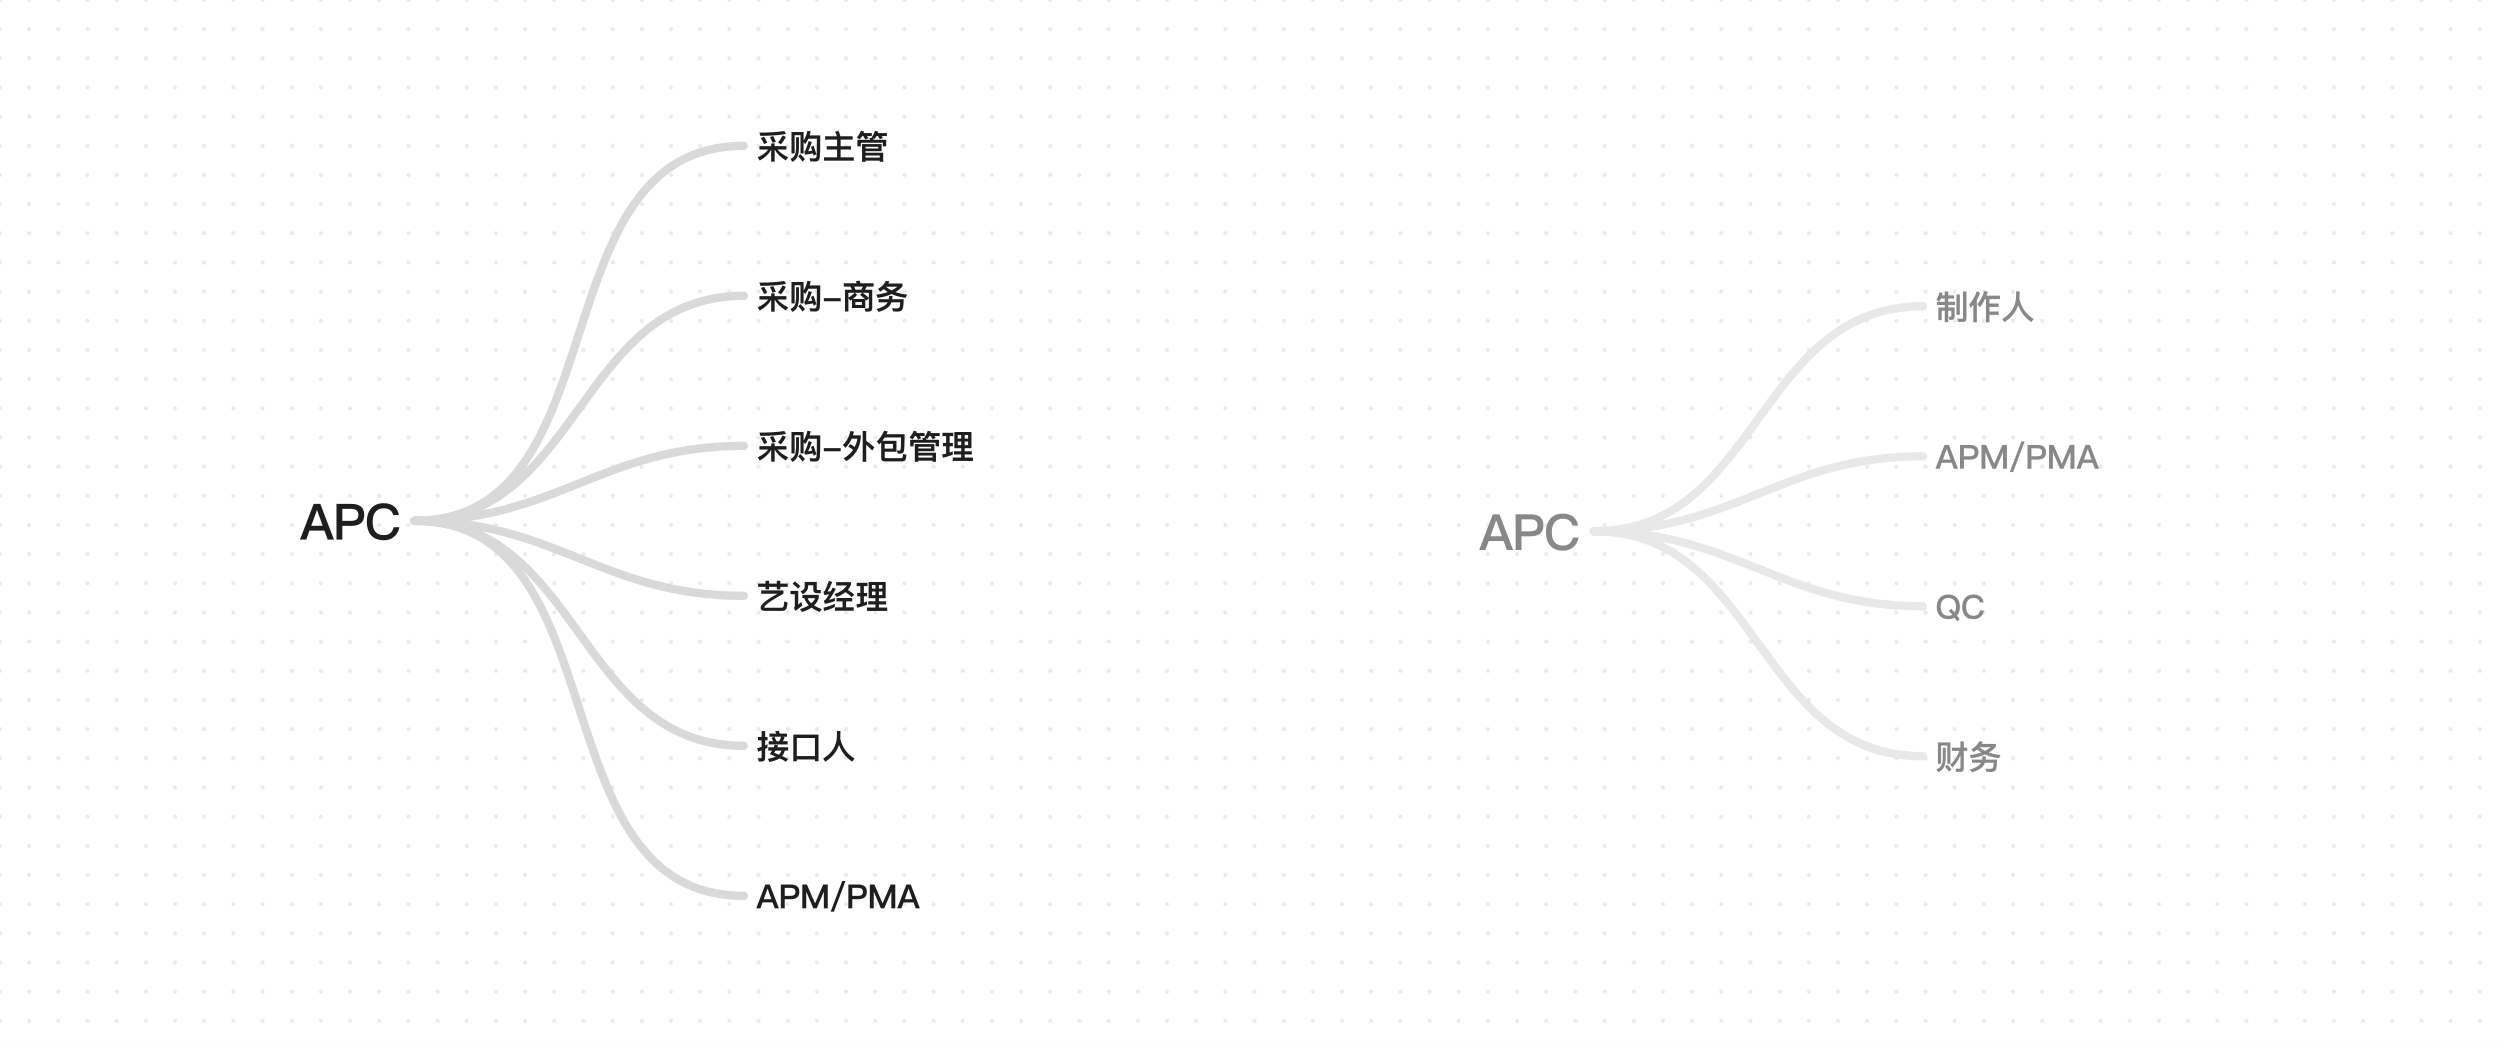
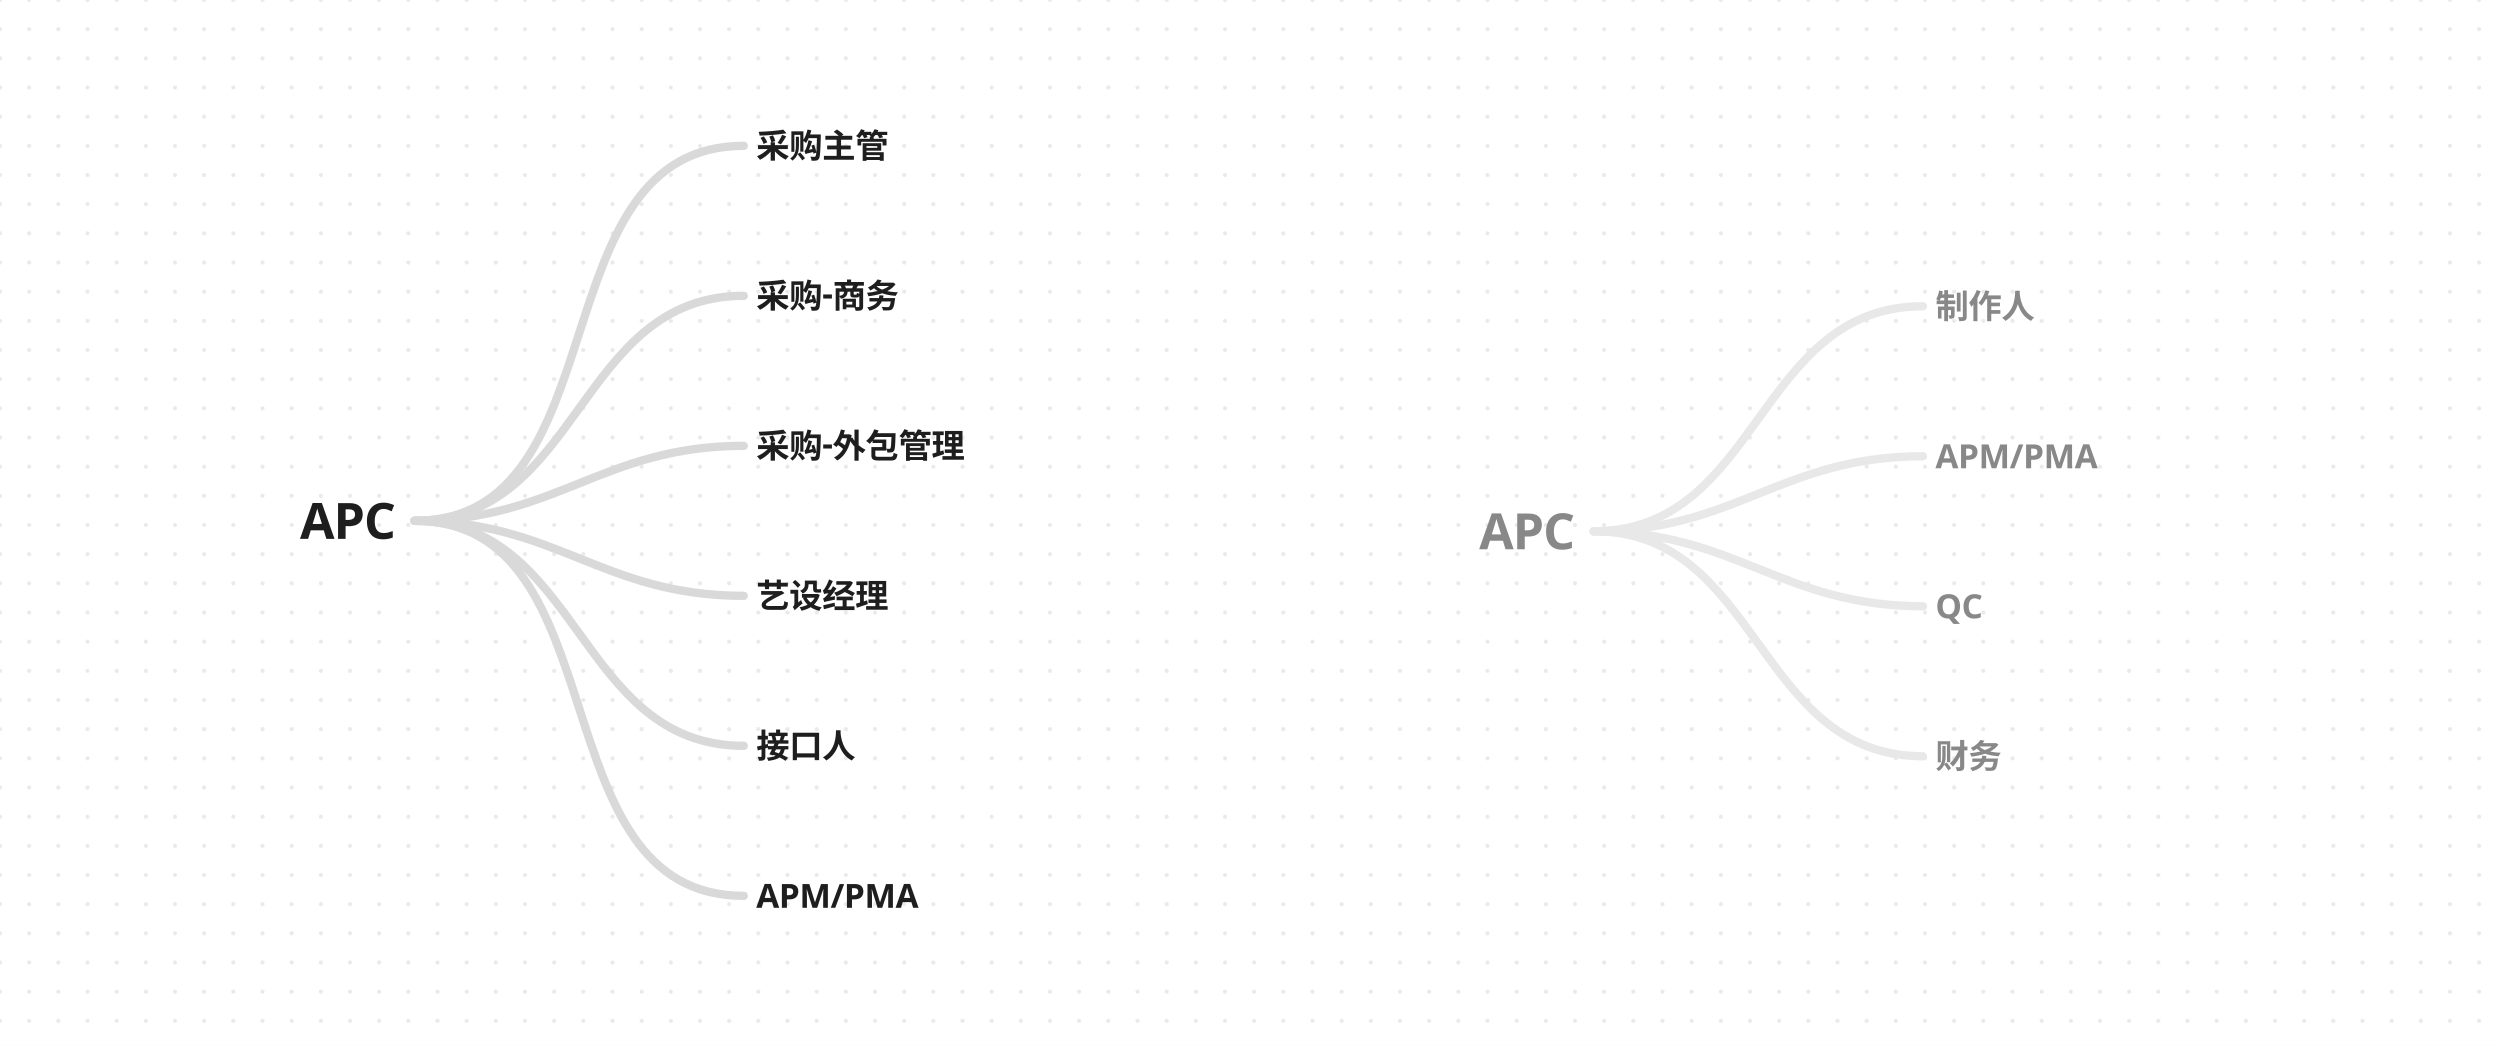
<svg xmlns="http://www.w3.org/2000/svg" width="1200" height="502" viewBox="0 0 1200 502" fill="none">
  <rect width="1200" height="502" fill="white" />
  <rect width="1200" height="502" fill="url(#pattern0_3689_48022)" fill-opacity="0.9" />
-   <path d="M150.552 241.864H153.744L160.296 259H157.296L155.736 254.704H148.56L147 259H144L150.552 241.864ZM149.4 252.4H154.896L152.208 244.888H152.112L149.4 252.4ZM161.513 241.864H168.617C172.745 241.864 174.833 243.616 174.833 247.12C174.833 250.648 172.745 252.424 168.569 252.424H164.321V259H161.513V241.864ZM164.321 244.264V250.024H168.401C169.649 250.024 170.561 249.784 171.137 249.352C171.713 248.896 172.001 248.152 172.001 247.12C172.001 246.088 171.689 245.368 171.113 244.936C170.537 244.48 169.625 244.264 168.401 244.264H164.321ZM184.224 241.528C186.24 241.528 187.92 242.056 189.216 243.112C190.464 244.12 191.208 245.512 191.472 247.24H188.736C188.448 246.112 187.92 245.296 187.128 244.768C186.36 244.24 185.376 244 184.176 244C182.376 244 181.032 244.6 180.12 245.848C179.28 246.952 178.872 248.488 178.872 250.456C178.872 252.472 179.28 254.032 180.096 255.112C180.984 256.264 182.376 256.864 184.248 256.864C185.472 256.864 186.48 256.552 187.248 255.976C188.064 255.328 188.64 254.344 188.976 253.048H191.712C191.328 255.064 190.44 256.624 189.024 257.752C187.704 258.808 186.12 259.336 184.272 259.336C181.416 259.336 179.28 258.424 177.888 256.648C176.664 255.112 176.064 253.048 176.064 250.456C176.064 247.912 176.688 245.824 177.96 244.24C179.4 242.416 181.488 241.528 184.224 241.528Z" fill="#1E1E1E" />
-   <path d="M375.688 64.992L377.208 65.728C376.52 67.104 375.704 68.288 374.776 69.28L373.432 68.336C374.296 67.408 375.048 66.288 375.688 64.992ZM371.128 65.28C371.608 66.112 372.024 67.04 372.408 68.096L370.792 68.512C370.472 67.568 370.072 66.672 369.576 65.808L371.128 65.28ZM366.776 65.68C367.352 66.544 367.864 67.472 368.296 68.464L366.76 69.152C366.28 68.032 365.752 67.056 365.176 66.208L366.776 65.68ZM376.472 62.88L377.288 64.272C374.2 64.896 370.104 65.216 365.016 65.216L364.488 63.664C369.192 63.664 373.192 63.392 376.472 62.88ZM364.536 70.128H370.168V68.832H371.832V70.128H377.48V71.76H373.208C374.296 73.152 376.008 74.4 378.344 75.504L377.144 77.024C374.68 75.456 372.904 73.728 371.832 71.808V77.6H370.168V71.888C369 73.968 367.16 75.696 364.664 77.072L363.704 75.504C365.976 74.496 367.672 73.248 368.792 71.76H364.536V70.128ZM385.72 63.36V67.44C386.584 66.144 387.192 64.608 387.528 62.816L389.144 63.024C389.016 63.712 388.84 64.368 388.648 64.992H393.736C393.736 70.688 393.656 74.208 393.512 75.552C393.352 76.864 392.616 77.536 391.304 77.536C390.856 77.536 390.088 77.504 388.968 77.456L388.568 75.968C389.528 76.016 390.36 76.048 391.064 76.048C391.576 76.048 391.864 75.648 391.96 74.88C392.04 74.096 392.088 71.344 392.104 66.608H388.024C387.576 67.552 387.048 68.4 386.44 69.152L385.72 68.208V73.616H384.248V64.896H381.416V73.616H379.912V63.36H385.72ZM390.52 69.936C390.984 71.184 391.432 72.544 391.88 74.032L390.52 74.72C390.424 74.336 390.328 73.984 390.232 73.632C389.048 73.888 387.752 74.08 386.344 74.224L386.072 72.768C386.552 72.608 387.24 70.928 388.152 67.696L389.672 68.224C389.096 69.936 388.504 71.408 387.896 72.64C388.568 72.56 389.208 72.448 389.848 72.304C389.656 71.68 389.448 71.088 389.256 70.544L390.52 69.936ZM382.12 65.84H383.496V71.088C383.448 72.88 383.176 74.32 382.68 75.392C382.2 76.4 381.416 77.168 380.328 77.712L379.448 76.32C380.472 75.792 381.176 75.136 381.528 74.368C381.88 73.52 382.072 72.432 382.12 71.088V65.84ZM384.2 73.984C385.064 74.8 385.784 75.6 386.392 76.384L385.192 77.584C384.712 76.784 384.024 75.936 383.128 75.024L384.2 73.984ZM401.8 67.024H396.04V65.392H401.752C401.496 64.64 401.192 63.92 400.872 63.232L402.504 62.784C402.888 63.744 403.176 64.608 403.384 65.392H409.272V67.024H403.496V70.176H408.488V71.76H403.496V75.504H409.816V77.136H395.496V75.504H401.8V71.76H396.824V70.176H401.8V67.024ZM423.176 69.136V72.576H415.464V73.328H423.928V77.68H422.28V77.136H415.464V77.664H413.784V69.136H423.176ZM415.464 75.664H422.28V74.64H415.464V75.664ZM415.464 71.264H421.56V70.464H415.464V71.264ZM425.384 67.104V70.24H423.752V68.512H413.192V70.24H411.56V67.104H417.688C417.56 66.816 417.432 66.56 417.304 66.32L418.712 66.08L418.392 65.872C419.128 64.912 419.656 63.888 419.976 62.8L421.56 63.152C421.48 63.392 421.4 63.632 421.32 63.856H425.72V65.312H423.192C423.416 65.632 423.608 65.952 423.768 66.24L422.296 66.8C422.04 66.288 421.752 65.792 421.416 65.312H420.696C420.424 65.824 420.12 66.304 419.8 66.752L419.064 66.288C419.16 66.544 419.272 66.816 419.368 67.104H425.384ZM413.816 65.312C413.48 65.888 413.112 66.416 412.696 66.896L411.24 65.968C412.168 64.976 412.808 63.904 413.176 62.784L414.792 63.136C414.696 63.376 414.616 63.616 414.52 63.856H418.456V65.312H416.184C416.44 65.68 416.664 66.032 416.84 66.368L415.32 66.96C415.064 66.384 414.76 65.84 414.408 65.312H413.816Z" fill="#1E1E1E" />
+   <text fill="#1E1E1E" xml:space="preserve" style="white-space: pre" font-family="PingFang SC" font-size="24" font-weight="600" letter-spacing="-0.019em">
+     <tspan x="144" y="258.64">APC</tspan>
+   </text>
+   <text fill="#1E1E1E" xml:space="preserve" style="white-space: pre" font-family="PingFang SC" font-size="16" font-weight="600" letter-spacing="-0.011em">
+     <tspan x="363" y="75.76">采购主管</tspan>
+   </text>
  <path d="M199 250C298.638 250 257.362 70 357 70" stroke="#D9D9D9" stroke-width="4" stroke-linecap="round" stroke-linejoin="bevel" />
-   <path d="M375.688 208.992L377.208 209.728C376.52 211.104 375.704 212.288 374.776 213.28L373.432 212.336C374.296 211.408 375.048 210.288 375.688 208.992ZM371.128 209.28C371.608 210.112 372.024 211.04 372.408 212.096L370.792 212.512C370.472 211.568 370.072 210.672 369.576 209.808L371.128 209.28ZM366.776 209.68C367.352 210.544 367.864 211.472 368.296 212.464L366.76 213.152C366.28 212.032 365.752 211.056 365.176 210.208L366.776 209.68ZM376.472 206.88L377.288 208.272C374.2 208.896 370.104 209.216 365.016 209.216L364.488 207.664C369.192 207.664 373.192 207.392 376.472 206.88ZM364.536 214.128H370.168V212.832H371.832V214.128H377.48V215.76H373.208C374.296 217.152 376.008 218.4 378.344 219.504L377.144 221.024C374.68 219.456 372.904 217.728 371.832 215.808V221.6H370.168V215.888C369 217.968 367.16 219.696 364.664 221.072L363.704 219.504C365.976 218.496 367.672 217.248 368.792 215.76H364.536V214.128ZM385.72 207.36V211.44C386.584 210.144 387.192 208.608 387.528 206.816L389.144 207.024C389.016 207.712 388.84 208.368 388.648 208.992H393.736C393.736 214.688 393.656 218.208 393.512 219.552C393.352 220.864 392.616 221.536 391.304 221.536C390.856 221.536 390.088 221.504 388.968 221.456L388.568 219.968C389.528 220.016 390.36 220.048 391.064 220.048C391.576 220.048 391.864 219.648 391.96 218.88C392.04 218.096 392.088 215.344 392.104 210.608H388.024C387.576 211.552 387.048 212.4 386.44 213.152L385.72 212.208V217.616H384.248V208.896H381.416V217.616H379.912V207.36H385.72ZM390.52 213.936C390.984 215.184 391.432 216.544 391.88 218.032L390.52 218.72C390.424 218.336 390.328 217.984 390.232 217.632C389.048 217.888 387.752 218.08 386.344 218.224L386.072 216.768C386.552 216.608 387.24 214.928 388.152 211.696L389.672 212.224C389.096 213.936 388.504 215.408 387.896 216.64C388.568 216.56 389.208 216.448 389.848 216.304C389.656 215.68 389.448 215.088 389.256 214.544L390.52 213.936ZM382.12 209.84H383.496V215.088C383.448 216.88 383.176 218.32 382.68 219.392C382.2 220.4 381.416 221.168 380.328 221.712L379.448 220.32C380.472 219.792 381.176 219.136 381.528 218.368C381.88 217.52 382.072 216.432 382.12 215.088V209.84ZM384.2 217.984C385.064 218.8 385.784 219.6 386.392 220.384L385.192 221.584C384.712 220.784 384.024 219.936 383.128 219.024L384.2 217.984ZM395.448 215.104H403.528V216.608H395.448V215.104ZM414.08 206.88H415.776V211.6C417.056 212.512 418.368 213.552 419.696 214.704L418.656 216.272C417.536 215.104 416.576 214.176 415.776 213.472V221.664H414.08V206.88ZM408.08 213.152C408.864 213.552 409.6 214.032 410.272 214.576C410.88 213.36 411.296 212.016 411.536 210.56H408.816C408.048 212.336 407.04 213.808 405.76 214.976L404.608 213.536C406.384 211.888 407.584 209.664 408.208 206.864L409.888 207.152C409.744 207.776 409.584 208.368 409.408 208.944H413.168V210.432C412.624 215.264 410.288 218.912 406.16 221.376L405.008 219.952C406.896 218.88 408.4 217.536 409.504 215.904C408.736 215.296 407.968 214.816 407.2 214.448L408.08 213.152ZM430.304 211.584V216.832H424.656V219.296C424.656 219.696 424.88 219.904 425.36 219.904H432.624C432.944 219.872 433.152 219.744 433.264 219.504C433.344 219.328 433.44 218.768 433.536 217.84L435.12 218.368C435.008 219.328 434.88 220 434.736 220.4C434.512 221.072 434 221.424 433.168 221.456H424.656C423.536 221.456 422.976 220.96 422.976 219.968V212.32C422.656 212.672 422.352 213.008 422.032 213.328L420.848 211.92C422.224 210.704 423.408 208.96 424.432 206.72L426.128 207.104C425.936 207.552 425.728 207.984 425.536 208.4H434.208C434.208 212.656 434.112 215.28 433.952 216.272C433.792 217.264 433.12 217.776 431.936 217.776C431.744 217.776 431.392 217.744 430.912 217.696L430.512 216.208C430.96 216.256 431.344 216.288 431.664 216.288C432.048 216.288 432.272 216.032 432.336 215.52C432.432 214.976 432.48 213.136 432.512 209.984H424.656C424.304 210.56 423.952 211.088 423.584 211.584H430.304ZM424.656 215.328H428.624V213.088H424.656V215.328ZM448.512 213.136V216.576H440.8V217.328H449.264V221.68H447.616V221.136H440.8V221.664H439.12V213.136H448.512ZM440.8 219.664H447.616V218.64H440.8V219.664ZM440.8 215.264H446.896V214.464H440.8V215.264ZM450.72 211.104V214.24H449.088V212.512H438.528V214.24H436.896V211.104H443.024C442.896 210.816 442.768 210.56 442.64 210.32L444.048 210.08L443.728 209.872C444.464 208.912 444.992 207.888 445.312 206.8L446.896 207.152C446.816 207.392 446.736 207.632 446.656 207.856H451.056V209.312H448.528C448.752 209.632 448.944 209.952 449.104 210.24L447.632 210.8C447.376 210.288 447.088 209.792 446.752 209.312H446.032C445.76 209.824 445.456 210.304 445.136 210.752L444.4 210.288C444.496 210.544 444.608 210.816 444.704 211.104H450.72ZM439.152 209.312C438.816 209.888 438.448 210.416 438.032 210.896L436.576 209.968C437.504 208.976 438.144 207.904 438.512 206.784L440.128 207.136C440.032 207.376 439.952 207.616 439.856 207.856H443.792V209.312H441.52C441.776 209.68 442 210.032 442.176 210.368L440.656 210.96C440.4 210.384 440.096 209.84 439.744 209.312H439.152ZM458.096 207.36H466.288V215.12H463.04V216.592H466.48V218.144H463.04V219.632H467.024V221.248H457.312V219.632H461.376V218.144H457.92V216.592H461.376V215.12H458.096V207.36ZM464.688 213.648V211.952H463.04V213.648H464.688ZM461.376 213.648V211.952H459.696V213.648H461.376ZM459.696 210.528H461.376V208.832H459.696V210.528ZM463.04 208.832V210.528H464.688V208.832H463.04ZM452.608 212.608H454.128V209.344H452.368V207.76H457.568V209.344H455.824V212.608H457.376V214.208H455.824V217.232C456.336 217.056 456.832 216.864 457.328 216.656V218.272C455.856 218.848 454.288 219.328 452.624 219.728L452.208 218.128C452.864 218.016 453.504 217.888 454.128 217.728V214.208H452.608V212.608Z" fill="#1E1E1E" />
-   <path d="M375.688 136.992L377.208 137.728C376.52 139.104 375.704 140.288 374.776 141.28L373.432 140.336C374.296 139.408 375.048 138.288 375.688 136.992ZM371.128 137.28C371.608 138.112 372.024 139.04 372.408 140.096L370.792 140.512C370.472 139.568 370.072 138.672 369.576 137.808L371.128 137.28ZM366.776 137.68C367.352 138.544 367.864 139.472 368.296 140.464L366.76 141.152C366.28 140.032 365.752 139.056 365.176 138.208L366.776 137.68ZM376.472 134.88L377.288 136.272C374.2 136.896 370.104 137.216 365.016 137.216L364.488 135.664C369.192 135.664 373.192 135.392 376.472 134.88ZM364.536 142.128H370.168V140.832H371.832V142.128H377.48V143.76H373.208C374.296 145.152 376.008 146.4 378.344 147.504L377.144 149.024C374.68 147.456 372.904 145.728 371.832 143.808V149.6H370.168V143.888C369 145.968 367.16 147.696 364.664 149.072L363.704 147.504C365.976 146.496 367.672 145.248 368.792 143.76H364.536V142.128ZM385.72 135.36V139.44C386.584 138.144 387.192 136.608 387.528 134.816L389.144 135.024C389.016 135.712 388.84 136.368 388.648 136.992H393.736C393.736 142.688 393.656 146.208 393.512 147.552C393.352 148.864 392.616 149.536 391.304 149.536C390.856 149.536 390.088 149.504 388.968 149.456L388.568 147.968C389.528 148.016 390.36 148.048 391.064 148.048C391.576 148.048 391.864 147.648 391.96 146.88C392.04 146.096 392.088 143.344 392.104 138.608H388.024C387.576 139.552 387.048 140.4 386.44 141.152L385.72 140.208V145.616H384.248V136.896H381.416V145.616H379.912V135.36H385.72ZM390.52 141.936C390.984 143.184 391.432 144.544 391.88 146.032L390.52 146.72C390.424 146.336 390.328 145.984 390.232 145.632C389.048 145.888 387.752 146.08 386.344 146.224L386.072 144.768C386.552 144.608 387.24 142.928 388.152 139.696L389.672 140.224C389.096 141.936 388.504 143.408 387.896 144.64C388.568 144.56 389.208 144.448 389.848 144.304C389.656 143.68 389.448 143.088 389.256 142.544L390.52 141.936ZM382.12 137.84H383.496V143.088C383.448 144.88 383.176 146.32 382.68 147.392C382.2 148.4 381.416 149.168 380.328 149.712L379.448 148.32C380.472 147.792 381.176 147.136 381.528 146.368C381.88 145.52 382.072 144.432 382.12 143.088V137.84ZM384.2 145.984C385.064 146.8 385.784 147.6 386.392 148.384L385.192 149.584C384.712 148.784 384.024 147.936 383.128 147.024L384.2 145.984ZM395.448 143.104H403.528V144.608H395.448V143.104ZM408.96 143.792C408.688 143.984 408.416 144.16 408.16 144.32L407.232 143.12V149.552H405.616V139.088H408.912C408.704 138.544 408.48 138.048 408.224 137.568H405.008V135.968H411.216C411.088 135.616 410.944 135.28 410.8 134.976L412.624 134.688C412.784 135.072 412.928 135.504 413.056 135.968H419.312V137.568H415.968C415.744 138.112 415.504 138.624 415.248 139.088H418.672V147.648C418.672 148.928 418.112 149.584 417.024 149.584H415.392L414.976 148.08L416.512 148.144C416.864 148.144 417.056 147.856 417.056 147.296V143.136L415.888 144.288C415.712 144.08 415.536 143.888 415.344 143.696V147.84H408.96V143.792ZM417.056 142.944V140.56H414.064C415.216 141.376 416.224 142.176 417.056 142.944ZM413.824 140.56H410.384L411.456 141.52C410.832 142.256 410.128 142.928 409.328 143.52H415.168C414.512 142.88 413.728 142.224 412.8 141.552L413.824 140.56ZM410.208 140.56H407.232V142.848C408.416 142.192 409.408 141.424 410.208 140.56ZM413.728 146.368V144.992H410.576V146.368H413.728ZM410.624 139.088H413.44C413.696 138.592 413.92 138.08 414.144 137.568H410.048C410.24 138.048 410.432 138.544 410.624 139.088ZM425.2 134.784L426.896 135.04C426.736 135.408 426.576 135.76 426.4 136.08H433.2V137.424C432.256 138.512 431.136 139.44 429.824 140.208C431.504 140.816 433.376 141.216 435.424 141.408L434.672 142.96C432.192 142.672 429.968 142.08 427.984 141.152C426.08 142 423.872 142.624 421.344 143.008L420.576 141.44C422.656 141.184 424.512 140.752 426.144 140.176C425.44 139.744 424.784 139.28 424.176 138.784C423.648 139.216 423.072 139.616 422.464 140L421.456 138.672C423.312 137.616 424.56 136.32 425.2 134.784ZM427.968 139.408C428.992 138.896 429.904 138.32 430.72 137.648H425.312L425.28 137.68C426.112 138.352 427.008 138.928 427.968 139.408ZM426.752 142.064H428.4C428.4 142.608 428.352 143.136 428.288 143.616H433.76C433.728 146.464 433.488 148.16 433.04 148.72C432.592 149.28 431.808 149.568 430.688 149.568C430.128 149.568 429.456 149.536 428.656 149.472L428.24 147.968C429.088 148.016 429.776 148.048 430.32 148.064C431.072 148.048 431.536 147.888 431.728 147.584C431.936 147.264 432.064 146.448 432.096 145.12H427.904C427.776 145.488 427.616 145.84 427.424 146.16C426.656 147.584 424.784 148.768 421.808 149.728L420.704 148.368C423.296 147.616 424.992 146.704 425.776 145.632C425.888 145.456 425.984 145.28 426.08 145.12H421.696V143.616H426.592C426.688 143.12 426.736 142.608 426.752 142.064Z" fill="#1E1E1E" />
-   <path d="M363.896 280.144H367.448V278.8H369.144V280.144H372.856V278.8H374.552V280.144H378.104V281.712H374.552V282.896H372.856V281.712H369.144V282.896H367.448V281.712H363.896V280.144ZM365.368 283.392H376.04V284.992C371.608 287.424 368.76 289.264 367.512 290.48C367.16 290.832 366.936 291.12 366.84 291.376C366.84 291.6 366.936 291.712 367.16 291.712H375.08C375.464 291.712 375.768 291.6 375.96 291.392C376.152 291.2 376.328 290.272 376.472 288.624L378.024 289.264C377.848 291.152 377.544 292.272 377.112 292.656C376.68 293.04 376.056 293.232 375.24 293.232H367.24C365.8 293.232 365.096 292.72 365.096 291.696C365.096 291.008 365.608 290.208 366.632 289.296C367.976 288.08 370.184 286.64 373.272 284.992H365.368V283.392ZM381.576 279.072C382.6 279.84 383.464 280.608 384.168 281.376L383.032 282.528C382.408 281.792 381.544 280.992 380.44 280.16L381.576 279.072ZM379.448 283.616H383.144V290.256C383.608 289.84 384.104 289.392 384.632 288.896L385.096 290.656C384.04 291.616 382.92 292.464 381.736 293.232L381.096 291.728C381.368 291.488 381.512 291.184 381.512 290.832V285.216H379.448V283.616ZM385.176 285.536H392.984V287.056C392.536 288.432 391.8 289.632 390.776 290.64C391.768 291.28 392.968 291.84 394.392 292.336L393.496 293.776C391.928 293.136 390.6 292.432 389.544 291.648C388.296 292.528 386.776 293.232 384.952 293.76L384.024 292.352C385.672 291.872 387.064 291.264 388.216 290.528C387.192 289.504 386.472 288.384 386.088 287.136H385.176V285.536ZM387.656 287.136C388.008 288.048 388.584 288.88 389.416 289.616C390.232 288.88 390.856 288.064 391.304 287.136H387.656ZM386.264 279.344H392.024V282.656C392.024 283.008 392.216 283.2 392.616 283.2H393.992V284.72H392.168C390.968 284.72 390.376 284.16 390.376 283.04V280.912H387.912V281.344C387.912 283.008 387.048 284.304 385.352 285.2L384.232 283.92C385.576 283.36 386.264 282.56 386.264 281.52V279.344ZM404.424 288.656H401.528V287.04H409.048V288.656H406.12V291.52H409.768V293.152H400.808V291.52H404.424V288.656ZM405.848 284.208C404.728 285.136 403.32 285.936 401.64 286.576L400.568 285.2C403.384 284.192 405.336 282.8 406.456 281.008H401.352V279.408H408.472V280.72C408.104 281.6 407.592 282.416 406.952 283.152C408.152 283.92 409.192 284.672 410.056 285.424L408.824 286.656C408.088 285.872 407.096 285.056 405.848 284.208ZM400.728 289.792V291.344C399.192 292.144 397.464 292.8 395.528 293.28L395.304 291.664C397.368 291.2 399.176 290.576 400.728 289.792ZM397.864 278.768L399.464 279.392C398.728 281.264 397.976 282.8 397.208 283.984C397.752 283.92 398.28 283.856 398.792 283.776C399.064 283.248 399.352 282.688 399.656 282.08L401.192 282.656C399.912 285.056 398.824 286.816 397.928 287.952C398.856 287.712 399.8 287.408 400.76 287.04V288.544C399.048 289.184 397.432 289.616 395.896 289.84L395.464 288.336C395.752 288.208 396.008 288.048 396.216 287.856C396.68 287.376 397.272 286.512 397.976 285.28C397.24 285.376 396.472 285.488 395.672 285.6L395.272 284.08C395.528 283.968 395.752 283.76 395.96 283.472C396.696 282.032 397.32 280.464 397.864 278.768ZM416.936 279.36H425.128V287.12H421.88V288.592H425.32V290.144H421.88V291.632H425.864V293.248H416.152V291.632H420.216V290.144H416.76V288.592H420.216V287.12H416.936V279.36ZM423.528 285.648V283.952H421.88V285.648H423.528ZM420.216 285.648V283.952H418.536V285.648H420.216ZM418.536 282.528H420.216V280.832H418.536V282.528ZM421.88 280.832V282.528H423.528V280.832H421.88ZM411.448 284.608H412.968V281.344H411.208V279.76H416.408V281.344H414.664V284.608H416.216V286.208H414.664V289.232C415.176 289.056 415.672 288.864 416.168 288.656V290.272C414.696 290.848 413.128 291.328 411.464 291.728L411.048 290.128C411.704 290.016 412.344 289.888 412.968 289.728V286.208H411.448V284.608Z" fill="#1E1E1E" />
-   <path d="M367.368 424.576H369.496L373.864 436H371.864L370.824 433.136H366.04L365 436H363L367.368 424.576ZM366.6 431.6H370.264L368.472 426.592H368.408L366.6 431.6ZM374.803 424.576H379.539C382.291 424.576 383.683 425.744 383.683 428.08C383.683 430.432 382.291 431.616 379.507 431.616H376.675V436H374.803V424.576ZM376.675 426.176V430.016H379.395C380.227 430.016 380.835 429.856 381.219 429.568C381.603 429.264 381.795 428.768 381.795 428.08C381.795 427.392 381.587 426.912 381.203 426.624C380.819 426.32 380.211 426.176 379.395 426.176H376.675ZM385.112 424.576H387.304L391.192 433.536H391.256L395.128 424.576H397.32V436H395.448V428.128H395.384L392.024 436H390.408L387.048 428.128H386.984V436H385.112V424.576ZM404.269 422.88H405.837L400.285 437.6H398.701L404.269 422.88ZM407.213 424.576H411.949C414.701 424.576 416.093 425.744 416.093 428.08C416.093 430.432 414.701 431.616 411.917 431.616H409.085V436H407.213V424.576ZM409.085 426.176V430.016H411.805C412.637 430.016 413.245 429.856 413.629 429.568C414.013 429.264 414.205 428.768 414.205 428.08C414.205 427.392 413.997 426.912 413.613 426.624C413.229 426.32 412.621 426.176 411.805 426.176H409.085ZM417.521 424.576H419.713L423.601 433.536H423.665L427.537 424.576H429.729V436H427.857V428.128H427.793L424.433 436H422.817L419.457 428.128H419.393V436H417.521V424.576ZM435.046 424.576H437.174L441.542 436H439.542L438.502 433.136H433.718L432.678 436H430.678L435.046 424.576ZM434.278 431.6H437.942L436.15 426.592H436.086L434.278 431.6Z" fill="#1E1E1E" />
+   <text fill="#1E1E1E" xml:space="preserve" style="white-space: pre" font-family="PingFang SC" font-size="16" font-weight="600" letter-spacing="-0.011em">
+     <tspan x="363" y="219.76">采购-外包管理</tspan>
+   </text>
+   <text fill="#1E1E1E" xml:space="preserve" style="white-space: pre" font-family="PingFang SC" font-size="16" font-weight="600" letter-spacing="-0.011em">
+     <tspan x="363" y="147.76">采购-商务</tspan>
+   </text>
+   <text fill="#1E1E1E" xml:space="preserve" style="white-space: pre" font-family="PingFang SC" font-size="16" font-weight="600" letter-spacing="-0.011em">
+     <tspan x="363" y="291.76">艺设经理</tspan>
+   </text>
+   <text fill="#1E1E1E" xml:space="preserve" style="white-space: pre" font-family="PingFang SC" font-size="16" font-weight="600" letter-spacing="-0.011em">
+     <tspan x="363" y="435.76">APM/PMA</tspan>
+   </text>
  <path d="M199 250C298.638 250 257.362 430 357 430" stroke="#D9D9D9" stroke-width="4" stroke-linecap="round" stroke-linejoin="bevel" />
-   <path d="M371.512 353.632H369.352V352.128H372.6C372.44 351.728 372.28 351.36 372.088 351.008L373.816 350.72C373.976 351.136 374.12 351.616 374.28 352.128H377.752V353.632H375.848L376.648 353.92C376.392 354.592 376.104 355.2 375.784 355.76H378.04V357.344H368.968V355.76H371.16C370.904 355.184 370.616 354.672 370.328 354.208L371.512 353.632ZM372.744 355.76H374.024C374.392 355.088 374.712 354.368 374.984 353.632H371.72C372.088 354.288 372.424 354.992 372.744 355.76ZM365.624 365.52H364.216L363.848 363.904C364.264 363.968 364.664 364 365.048 364C365.4 364 365.576 363.808 365.576 363.456V360.208C365.016 360.416 364.456 360.608 363.896 360.8L363.464 359.12C364.184 358.96 364.888 358.768 365.576 358.512V355.36H363.8V353.744H365.576V350.912H367.272V353.744H368.424V355.36H367.272V357.808C367.656 357.616 368.024 357.424 368.392 357.232V358.928C368.008 359.12 367.64 359.296 367.272 359.472V363.888C367.272 364.976 366.712 365.52 365.624 365.52ZM371.864 357.52L373.48 357.712C373.352 358.048 373.208 358.368 373.08 358.688H378.312V360.288H376.68C376.44 361.312 376.008 362.176 375.4 362.912C376.376 363.344 377.32 363.808 378.232 364.32L377.32 365.648C376.488 365.136 375.464 364.576 374.216 364C373.144 364.736 371.496 365.312 369.272 365.76L368.632 364.256C370.2 363.968 371.464 363.616 372.408 363.184C371.512 362.8 370.568 362.4 369.544 362C369.928 361.408 370.264 360.832 370.584 360.288H368.76V358.688H371.384C371.576 358.272 371.736 357.888 371.864 357.52ZM375.112 360.288H372.264C372.04 360.656 371.816 361.008 371.592 361.344C372.36 361.616 373.128 361.92 373.88 362.24C374.44 361.696 374.856 361.056 375.112 360.288ZM392.872 352.608V365.408H391.176V364.544H382.472V365.408H380.792V352.608H392.872ZM382.472 362.912H391.176V354.24H382.472V362.912ZM403.432 350.88C403.432 352.288 403.384 353.488 403.32 354.48C404.248 358.688 406.536 361.904 410.168 364.128L409.048 365.6C406.056 363.584 403.944 360.896 402.712 357.52C401.656 360.784 399.464 363.488 396.136 365.632L395.112 364.128C399.4 361.568 401.592 357.984 401.72 353.392C401.72 352.32 401.736 351.488 401.736 350.88H403.432Z" fill="#1E1E1E" />
+   <text fill="#1E1E1E" xml:space="preserve" style="white-space: pre" font-family="PingFang SC" font-size="16" font-weight="600" letter-spacing="-0.011em">
+     <tspan x="363" y="363.76">接口人</tspan>
+   </text>
  <path d="M199 250C278.933 250 277.067 358 357 358" stroke="#D9D9D9" stroke-width="4" stroke-linecap="round" stroke-linejoin="bevel" />
  <path d="M199 250C267.142 250 288.858 286 357 286" stroke="#D9D9D9" stroke-width="4" stroke-linecap="round" stroke-linejoin="bevel" />
  <path d="M199 250C278.933 250 277.067 142 357 142" stroke="#D9D9D9" stroke-width="4" stroke-linecap="round" stroke-linejoin="bevel" />
  <path d="M199 250C267.142 250 288.858 214 357 214" stroke="#D9D9D9" stroke-width="4" stroke-linecap="round" stroke-linejoin="bevel" />
-   <path d="M716.552 246.864H719.744L726.296 264H723.296L721.736 259.704H714.56L713 264H710L716.552 246.864ZM715.4 257.4H720.896L718.208 249.888H718.112L715.4 257.4ZM727.513 246.864H734.617C738.745 246.864 740.833 248.616 740.833 252.12C740.833 255.648 738.745 257.424 734.569 257.424H730.321V264H727.513V246.864ZM730.321 249.264V255.024H734.401C735.649 255.024 736.561 254.784 737.137 254.352C737.713 253.896 738.001 253.152 738.001 252.12C738.001 251.088 737.689 250.368 737.113 249.936C736.537 249.48 735.625 249.264 734.401 249.264H730.321ZM750.224 246.528C752.24 246.528 753.92 247.056 755.216 248.112C756.464 249.12 757.208 250.512 757.472 252.24H754.736C754.448 251.112 753.92 250.296 753.128 249.768C752.36 249.24 751.376 249 750.176 249C748.376 249 747.032 249.6 746.12 250.848C745.28 251.952 744.872 253.488 744.872 255.456C744.872 257.472 745.28 259.032 746.096 260.112C746.984 261.264 748.376 261.864 750.248 261.864C751.472 261.864 752.48 261.552 753.248 260.976C754.064 260.328 754.64 259.344 754.976 258.048H757.712C757.328 260.064 756.44 261.624 755.024 262.752C753.704 263.808 752.12 264.336 750.272 264.336C747.416 264.336 745.28 263.424 743.888 261.648C742.664 260.112 742.064 258.048 742.064 255.456C742.064 252.912 742.688 250.824 743.96 249.24C745.4 247.416 747.488 246.528 750.224 246.528Z" fill="#888888" />
-   <path d="M940.472 360.424H936.936V358.872H941.016V355.864H942.616V358.872H944.28V360.424H942.616V368.712C942.616 369.896 942.104 370.504 941.112 370.504H939.016L938.648 368.92C939.304 368.984 939.928 369.016 940.536 369.016C940.856 369.016 941.016 368.776 941.016 368.296V362.456C940.088 364.824 938.776 366.84 937.08 368.504L936.152 367C938.12 365.272 939.56 363.08 940.472 360.424ZM936.2 356.36V366.616H934.712V357.896H931.72V366.616H930.216V356.36H936.2ZM932.536 358.84H933.944V364.072C933.88 365.864 933.576 367.304 933.016 368.376C932.472 369.384 931.576 370.168 930.36 370.712L929.464 369.304C930.648 368.776 931.448 368.12 931.864 367.352C932.264 366.504 932.488 365.416 932.536 364.072V358.84ZM934.568 367.032C935.432 367.784 936.152 368.52 936.744 369.256L935.576 370.424C935.096 369.688 934.408 368.888 933.528 368.056L934.568 367.032ZM950.04 355.784L951.736 356.04C951.576 356.408 951.416 356.76 951.24 357.08H958.04V358.424C957.096 359.512 955.976 360.44 954.664 361.208C956.344 361.816 958.216 362.216 960.264 362.408L959.512 363.96C957.032 363.672 954.808 363.08 952.824 362.152C950.92 363 948.712 363.624 946.184 364.008L945.416 362.44C947.496 362.184 949.352 361.752 950.984 361.176C950.28 360.744 949.624 360.28 949.016 359.784C948.488 360.216 947.912 360.616 947.304 361L946.296 359.672C948.152 358.616 949.4 357.32 950.04 355.784ZM952.808 360.408C953.832 359.896 954.744 359.32 955.56 358.648H950.152L950.12 358.68C950.952 359.352 951.848 359.928 952.808 360.408ZM951.592 363.064H953.24C953.24 363.608 953.192 364.136 953.128 364.616H958.6C958.568 367.464 958.328 369.16 957.88 369.72C957.432 370.28 956.648 370.568 955.528 370.568C954.968 370.568 954.296 370.536 953.496 370.472L953.08 368.968C953.928 369.016 954.616 369.048 955.16 369.064C955.912 369.048 956.376 368.888 956.568 368.584C956.776 368.264 956.904 367.448 956.936 366.12H952.744C952.616 366.488 952.456 366.84 952.264 367.16C951.496 368.584 949.624 369.768 946.648 370.728L945.544 369.368C948.136 368.616 949.832 367.704 950.616 366.632C950.728 366.456 950.824 366.28 950.92 366.12H946.536V364.616H951.432C951.528 364.12 951.576 363.608 951.592 363.064Z" fill="#888888" />
-   <path d="M935.192 285.352C936.936 285.352 938.312 285.912 939.32 287.048C940.28 288.12 940.76 289.544 940.76 291.304C940.76 293.016 940.296 294.408 939.4 295.464C939.816 296.008 940.248 296.584 940.664 297.192L939.448 298.248C939.016 297.624 938.6 297.032 938.184 296.488C937.352 296.968 936.344 297.224 935.192 297.224C933.432 297.224 932.056 296.648 931.064 295.528C930.104 294.44 929.64 293.032 929.64 291.304C929.64 289.56 930.104 288.152 931.064 287.064C932.056 285.912 933.432 285.352 935.192 285.352ZM935.192 287C934.008 287 933.096 287.4 932.44 288.2C931.816 288.968 931.512 289.992 931.512 291.304C931.512 292.6 931.816 293.624 932.44 294.392C933.08 295.176 934.008 295.576 935.192 295.576C935.944 295.576 936.584 295.416 937.128 295.112C936.552 294.408 936.008 293.784 935.48 293.224L936.568 292.168C937.128 292.76 937.688 293.384 938.232 294.024C938.648 293.32 938.872 292.408 938.872 291.304C938.872 289.96 938.552 288.904 937.928 288.136C937.288 287.368 936.376 287 935.192 287ZM947.31 285.352C948.654 285.352 949.774 285.704 950.638 286.408C951.47 287.08 951.966 288.008 952.142 289.16H950.318C950.126 288.408 949.774 287.864 949.246 287.512C948.734 287.16 948.078 287 947.278 287C946.078 287 945.182 287.4 944.574 288.232C944.014 288.968 943.742 289.992 943.742 291.304C943.742 292.648 944.014 293.688 944.558 294.408C945.15 295.176 946.078 295.576 947.326 295.576C948.142 295.576 948.814 295.368 949.326 294.984C949.87 294.552 950.254 293.896 950.478 293.032H952.302C952.046 294.376 951.454 295.416 950.51 296.168C949.63 296.872 948.574 297.224 947.342 297.224C945.438 297.224 944.014 296.616 943.086 295.432C942.27 294.408 941.87 293.032 941.87 291.304C941.87 289.608 942.286 288.216 943.134 287.16C944.094 285.944 945.486 285.352 947.31 285.352Z" fill="#888888" />
-   <path d="M933.368 213.576H935.496L939.864 225H937.864L936.824 222.136H932.04L931 225H929L933.368 213.576ZM932.6 220.6H936.264L934.472 215.592H934.408L932.6 220.6ZM940.803 213.576H945.539C948.291 213.576 949.683 214.744 949.683 217.08C949.683 219.432 948.291 220.616 945.507 220.616H942.675V225H940.803V213.576ZM942.675 215.176V219.016H945.395C946.227 219.016 946.835 218.856 947.219 218.568C947.603 218.264 947.795 217.768 947.795 217.08C947.795 216.392 947.587 215.912 947.203 215.624C946.819 215.32 946.211 215.176 945.395 215.176H942.675ZM951.112 213.576H953.304L957.192 222.536H957.256L961.128 213.576H963.32V225H961.448V217.128H961.384L958.024 225H956.408L953.048 217.128H952.984V225H951.112V213.576ZM970.269 211.88H971.837L966.285 226.6H964.701L970.269 211.88ZM973.213 213.576H977.949C980.701 213.576 982.093 214.744 982.093 217.08C982.093 219.432 980.701 220.616 977.917 220.616H975.085V225H973.213V213.576ZM975.085 215.176V219.016H977.805C978.637 219.016 979.245 218.856 979.629 218.568C980.013 218.264 980.205 217.768 980.205 217.08C980.205 216.392 979.997 215.912 979.613 215.624C979.229 215.32 978.621 215.176 977.805 215.176H975.085ZM983.521 213.576H985.713L989.601 222.536H989.665L993.537 213.576H995.729V225H993.857V217.128H993.793L990.433 225H988.817L985.457 217.128H985.393V225H983.521V213.576ZM1001.05 213.576H1003.17L1007.54 225H1005.54L1004.5 222.136H999.718L998.678 225H996.678L1001.05 213.576ZM1000.28 220.6H1003.94L1002.15 215.592H1002.09L1000.28 220.6Z" fill="#888888" />
-   <path d="M931.704 143.288C931.448 143.864 931.144 144.328 930.808 144.712L929.448 143.752C930.184 142.936 930.664 141.8 930.872 140.344L932.44 140.6C932.376 141.016 932.296 141.4 932.2 141.752H933.48V139.896H935.144V141.752H937.944V143.288H935.144V144.856H938.408V146.408H935.144V147.624H938.216V151.912C938.216 153 937.64 153.56 936.504 153.56H935.736L935.32 152.008L935.992 152.088C936.408 152.088 936.632 151.912 936.632 151.56V149.16H935.144V154.664H933.48V149.16H932.008V153.672H930.392V147.624H933.48V146.408H929.8V144.856H933.48V143.288H931.704ZM939.096 141.352H940.712V151.112H939.096V141.352ZM942.232 154.52H939.848L939.48 152.936C940.248 153 940.968 153.032 941.656 153.032C942.04 153.032 942.232 152.824 942.232 152.408V139.912H943.896V152.84C943.896 153.96 943.336 154.52 942.232 154.52ZM952.792 143.576C952.056 145.112 951.24 146.424 950.344 147.512L949.144 146.072C950.424 144.568 951.544 142.456 952.504 139.704L954.2 140.088C953.976 140.728 953.752 141.336 953.528 141.928H959.976V143.576H954.952V145.704H959.368V147.336H954.952V149.528H959.368V151.144H954.952V154.712H953.256V143.576H952.792ZM947.192 146.344C946.76 146.856 946.312 147.352 945.832 147.832L945.272 146.04C946.888 144.264 948.088 142.168 948.872 139.768L950.456 140.504C950.056 141.704 949.528 142.856 948.888 143.944V154.712H947.192V146.344ZM969.432 139.88C969.432 141.288 969.384 142.488 969.32 143.48C970.248 147.688 972.536 150.904 976.168 153.128L975.048 154.6C972.056 152.584 969.944 149.896 968.712 146.52C967.656 149.784 965.464 152.488 962.136 154.632L961.112 153.128C965.4 150.568 967.592 146.984 967.72 142.392C967.72 141.32 967.736 140.488 967.736 139.88H969.432Z" fill="#888888" />
+   <text fill="#888888" xml:space="preserve" style="white-space: pre" font-family="PingFang SC" font-size="24" font-weight="600" letter-spacing="-0.019em">
+     <tspan x="710" y="263.64">APC</tspan>
+   </text>
+   <text fill="#888888" xml:space="preserve" style="white-space: pre" font-family="PingFang SC" font-size="16" font-weight="600" letter-spacing="-0.011em">
+     <tspan x="929" y="368.76">财务</tspan>
+   </text>
+   <text fill="#888888" xml:space="preserve" style="white-space: pre" font-family="PingFang SC" font-size="16" font-weight="600" letter-spacing="-0.011em">
+     <tspan x="929" y="296.76">QC</tspan>
+   </text>
+   <text fill="#888888" xml:space="preserve" style="white-space: pre" font-family="PingFang SC" font-size="16" font-weight="600" letter-spacing="-0.011em">
+     <tspan x="929" y="224.76">APM/PMA</tspan>
+   </text>
+   <text fill="#888888" xml:space="preserve" style="white-space: pre" font-family="PingFang SC" font-size="16" font-weight="600" letter-spacing="-0.011em">
+     <tspan x="929" y="152.76">制作人</tspan>
+   </text>
  <path d="M765 255C844.933 255 843.067 363 923 363" stroke="#E8E8E8" stroke-width="4" stroke-linecap="round" stroke-linejoin="bevel" />
  <path d="M765 255C833.142 255 854.858 291 923 291" stroke="#E8E8E8" stroke-width="4" stroke-linecap="round" stroke-linejoin="bevel" />
  <path d="M765 255C833.142 255 854.858 219 923 219" stroke="#E8E8E8" stroke-width="4" stroke-linecap="round" stroke-linejoin="bevel" />
  <path d="M765 255C844.933 255 843.067 147 923 147" stroke="#E8E8E8" stroke-width="4" stroke-linecap="round" stroke-linejoin="bevel" />
  <defs>
-     <pattern id="pattern0_3689_48022" patternUnits="userSpaceOnUse" viewBox="4 508 14 14" width="1.167%" height="2.789%" patternContentUnits="objectBoundingBox">
-       <g clip-path="url(#clip0_3689_48022)">
-         <circle cx="4" cy="508" r="1" fill="#E8E8E8" />
-         <circle cx="4" cy="522" r="1" fill="#E8E8E8" />
-         <circle cx="18" cy="508" r="1" fill="#E8E8E8" />
-         <circle cx="18" cy="522" r="1" fill="#E8E8E8" />
+     <pattern id="pattern0_3689_48022" patternUnits="userSpaceOnUse" patternTransform="matrix(14 0 0 14 0 0)" preserveAspectRatio="none" viewBox="0 0 14 14" width="1" height="1">
+       <g id="pattern0_3689_48022_inner">
+         <g clip-path="url(#clip0_3689_48022)">
+           <circle r="1" fill="#E8E8E8" />
+           <circle cy="14" r="1" fill="#E8E8E8" />
+           <circle cx="14" r="1" fill="#E8E8E8" />
+           <circle cx="14" cy="14" r="1" fill="#E8E8E8" />
+         </g>
      </g>
    </pattern>
    <clipPath id="clip0_3689_48022">
-       <rect width="14" height="14" fill="white" transform="translate(4 508)" />
+       <rect width="14" height="14" fill="white" />
    </clipPath>
  </defs>
</svg>
